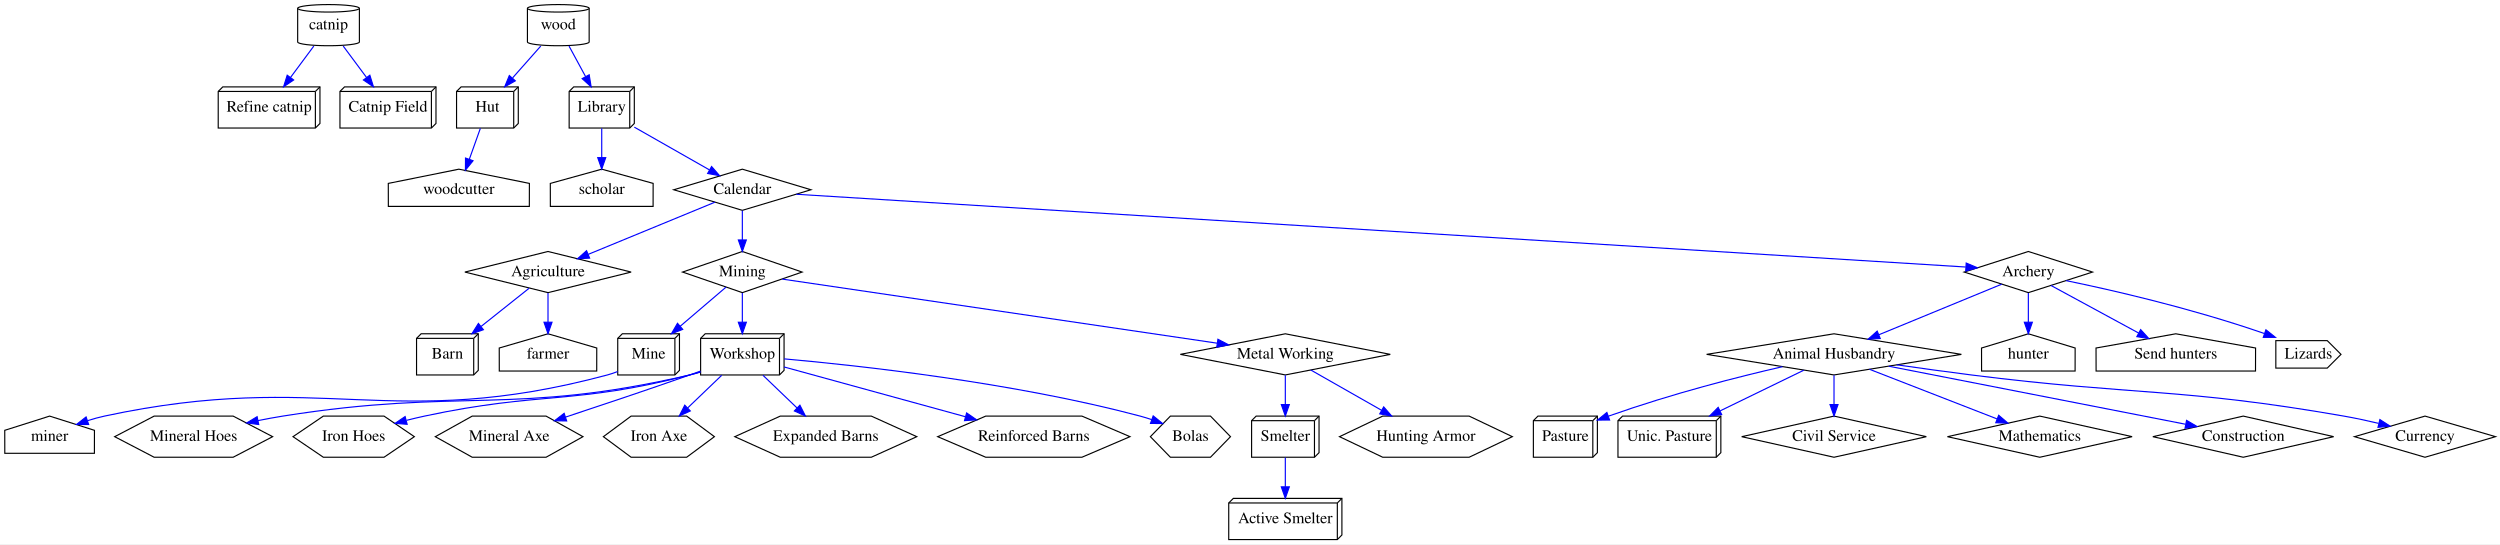
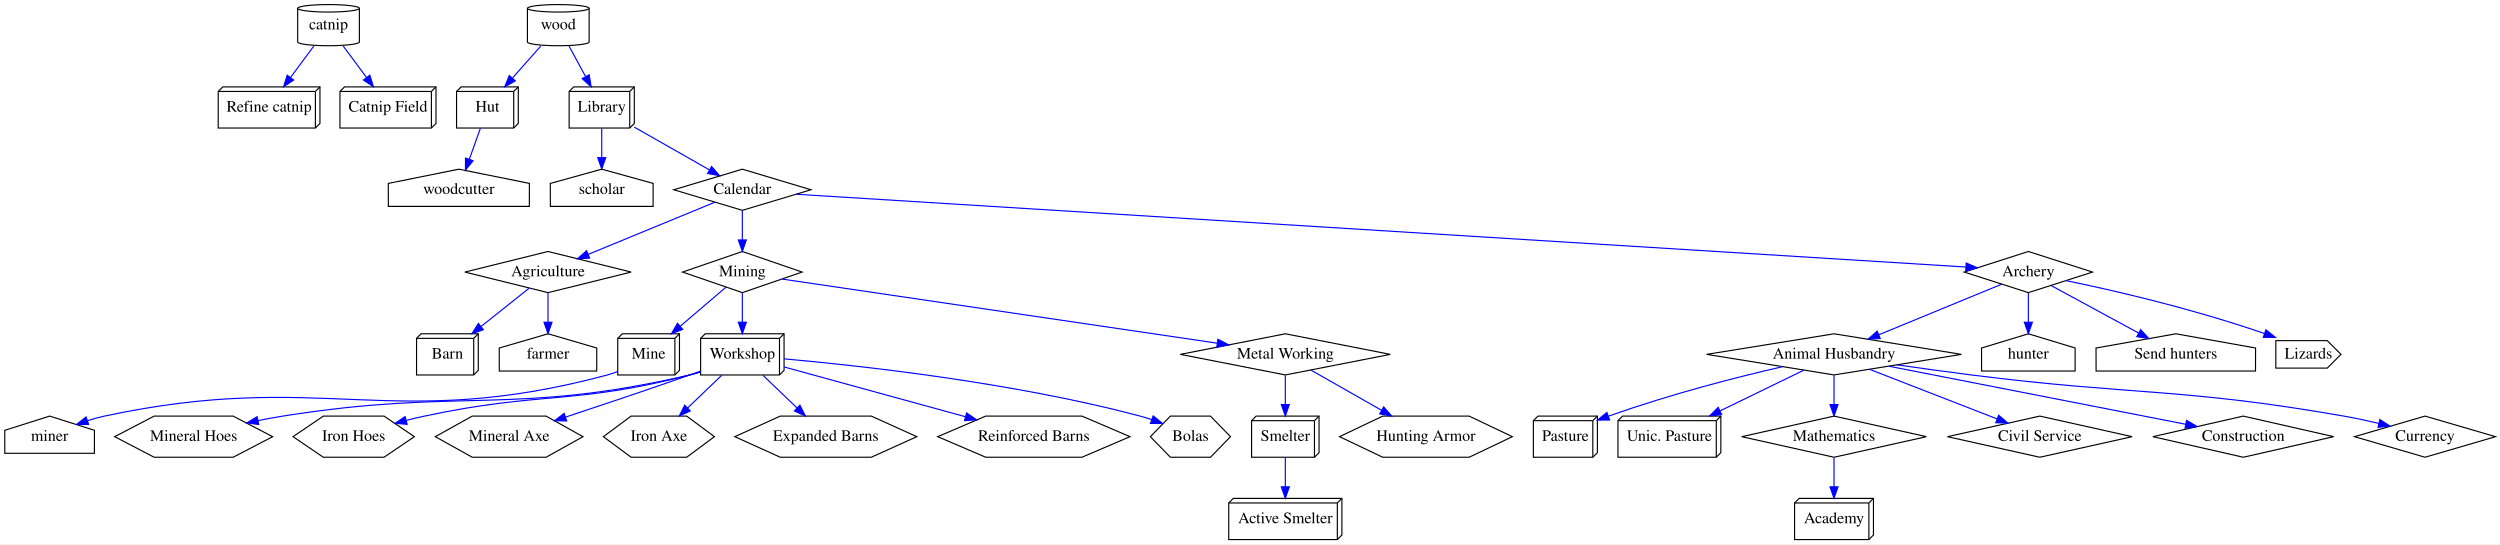
<svg xmlns="http://www.w3.org/2000/svg" width="2187pt" height="476pt" viewBox="0.00 0.00 2186.95 476.00">
  <g id="graph0" class="graph" transform="scale(1 1) rotate(0) translate(4 472)">
    <polygon fill="white" stroke="transparent" points="-4,4 -4,-472 2182.95,-472 2182.95,4 -4,4" />
    <g id="node1" class="node">
      <path fill="none" stroke="black" d="M310.37,-464.73C310.37,-466.53 298.26,-468 283.37,-468 268.47,-468 256.37,-466.53 256.37,-464.73 256.37,-464.73 256.37,-435.27 256.37,-435.27 256.37,-433.47 268.47,-432 283.37,-432 298.26,-432 310.37,-433.47 310.37,-435.27 310.37,-435.27 310.37,-464.73 310.37,-464.73" />
      <path fill="none" stroke="black" d="M310.37,-464.73C310.37,-462.92 298.26,-461.45 283.37,-461.45 268.47,-461.45 256.37,-462.92 256.37,-464.73" />
      <text text-anchor="middle" x="283.37" y="-446.3" font-family="Times,serif" font-size="14.00">catnip</text>
    </g>
    <g id="node2" class="node">
      <polygon fill="none" stroke="black" points="275.87,-396 190.87,-396 186.87,-392 186.87,-360 271.87,-360 275.87,-364 275.87,-396" />
      <polyline fill="none" stroke="black" points="271.87,-392 186.87,-392 " />
      <polyline fill="none" stroke="black" points="271.87,-392 271.87,-360 " />
      <polyline fill="none" stroke="black" points="271.87,-392 275.87,-396 " />
      <text text-anchor="middle" x="231.37" y="-374.3" font-family="Times,serif" font-size="14.00">Refine catnip</text>
    </g>
    <g id="edge1" class="edge">
      <path fill="none" stroke="blue" d="M270.51,-431.7C264.34,-423.39 256.83,-413.28 250.04,-404.14" />
      <polygon fill="blue" stroke="blue" points="252.84,-402.04 244.07,-396.1 247.23,-406.22 252.84,-402.04" />
    </g>
    <g id="node3" class="node">
      <polygon fill="none" stroke="black" points="377.37,-396 297.37,-396 293.37,-392 293.37,-360 373.37,-360 377.37,-364 377.37,-396" />
      <polyline fill="none" stroke="black" points="373.37,-392 293.37,-392 " />
      <polyline fill="none" stroke="black" points="373.37,-392 373.37,-360 " />
      <polyline fill="none" stroke="black" points="373.37,-392 377.37,-396 " />
      <text text-anchor="middle" x="335.37" y="-374.3" font-family="Times,serif" font-size="14.00">Catnip Field</text>
    </g>
    <g id="edge2" class="edge">
      <path fill="none" stroke="blue" d="M296.22,-431.7C302.39,-423.39 309.9,-413.28 316.69,-404.14" />
      <polygon fill="blue" stroke="blue" points="319.51,-406.22 322.66,-396.1 313.89,-402.04 319.51,-406.22" />
    </g>
    <g id="node4" class="node">
      <path fill="none" stroke="black" d="M511.37,-464.73C511.37,-466.53 499.26,-468 484.37,-468 469.47,-468 457.37,-466.53 457.37,-464.73 457.37,-464.73 457.37,-435.27 457.37,-435.27 457.37,-433.47 469.47,-432 484.37,-432 499.26,-432 511.37,-433.47 511.37,-435.27 511.37,-435.27 511.37,-464.73 511.37,-464.73" />
      <path fill="none" stroke="black" d="M511.37,-464.73C511.37,-462.92 499.26,-461.45 484.37,-461.45 469.47,-461.45 457.37,-462.92 457.37,-464.73" />
      <text text-anchor="middle" x="484.37" y="-446.3" font-family="Times,serif" font-size="14.00">wood</text>
    </g>
    <g id="node5" class="node">
      <polygon fill="none" stroke="black" points="449.37,-396 399.37,-396 395.37,-392 395.37,-360 445.37,-360 449.37,-364 449.37,-396" />
      <polyline fill="none" stroke="black" points="445.37,-392 395.37,-392 " />
      <polyline fill="none" stroke="black" points="445.37,-392 445.37,-360 " />
      <polyline fill="none" stroke="black" points="445.37,-392 449.37,-396 " />
      <text text-anchor="middle" x="422.37" y="-374.3" font-family="Times,serif" font-size="14.00">Hut</text>
    </g>
    <g id="edge3" class="edge">
      <path fill="none" stroke="blue" d="M469.04,-431.7C461.61,-423.3 452.54,-413.07 444.39,-403.86" />
      <polygon fill="blue" stroke="blue" points="446.77,-401.27 437.51,-396.1 441.53,-405.91 446.77,-401.27" />
    </g>
    <g id="node6" class="node">
      <polygon fill="none" stroke="black" points="550.87,-396 497.87,-396 493.87,-392 493.87,-360 546.87,-360 550.87,-364 550.87,-396" />
      <polyline fill="none" stroke="black" points="546.87,-392 493.87,-392 " />
      <polyline fill="none" stroke="black" points="546.87,-392 546.87,-360 " />
      <polyline fill="none" stroke="black" points="546.87,-392 550.87,-396 " />
      <text text-anchor="middle" x="522.37" y="-374.3" font-family="Times,serif" font-size="14.00">Library</text>
    </g>
    <g id="edge4" class="edge">
      <path fill="none" stroke="blue" d="M493.76,-431.7C498.13,-423.64 503.42,-413.89 508.26,-404.98" />
      <polygon fill="blue" stroke="blue" points="511.39,-406.56 513.08,-396.1 505.23,-403.22 511.39,-406.56" />
    </g>
-     <g id="node18" class="node">
+     <g id="node20" class="node">
      <polygon fill="none" stroke="black" points="459.09,-311.56 397.37,-324 335.65,-311.56 335.7,-291.44 459.03,-291.44 459.09,-311.56" />
      <text text-anchor="middle" x="397.37" y="-302.3" font-family="Times,serif" font-size="14.00">woodcutter</text>
    </g>
-     <g id="edge12" class="edge">
+     <g id="edge13" class="edge">
      <path fill="none" stroke="blue" d="M416.19,-359.7C413.29,-351.58 409.77,-341.74 406.57,-332.76" />
      <polygon fill="blue" stroke="blue" points="409.79,-331.38 403.13,-323.14 403.2,-333.74 409.79,-331.38" />
    </g>
-     <g id="node19" class="node">
+     <g id="node21" class="node">
      <polygon fill="none" stroke="black" points="567.34,-311.56 522.37,-324 477.39,-311.56 477.43,-291.44 567.3,-291.44 567.34,-311.56" />
      <text text-anchor="middle" x="522.37" y="-302.3" font-family="Times,serif" font-size="14.00">scholar</text>
    </g>
-     <g id="edge13" class="edge">
+     <g id="edge14" class="edge">
      <path fill="none" stroke="blue" d="M522.37,-359.7C522.37,-351.98 522.37,-342.71 522.37,-334.11" />
      <polygon fill="blue" stroke="blue" points="525.87,-334.1 522.37,-324.1 518.87,-334.1 525.87,-334.1" />
    </g>
-     <g id="node26" class="node">
+     <g id="node28" class="node">
      <polygon fill="none" stroke="black" points="645.37,-324 585.37,-306 645.37,-288 705.36,-306 645.37,-324" />
      <text text-anchor="middle" x="645.37" y="-302.3" font-family="Times,serif" font-size="14.00">Calendar</text>
    </g>
-     <g id="edge19" class="edge">
+     <g id="edge20" class="edge">
      <path fill="none" stroke="blue" d="M550.89,-360.76C570.62,-349.54 596.77,-334.65 616.56,-323.39" />
      <polygon fill="blue" stroke="blue" points="618.47,-326.33 625.43,-318.34 615.01,-320.25 618.47,-326.33" />
    </g>
    <g id="node7" class="node">
      <polygon fill="none" stroke="black" points="475.37,-252 402.64,-234 475.37,-216 548.09,-234 475.37,-252" />
      <text text-anchor="middle" x="475.37" y="-230.3" font-family="Times,serif" font-size="14.00">Agriculture</text>
    </g>
    <g id="node8" class="node">
      <polygon fill="none" stroke="black" points="414.37,-180 364.37,-180 360.37,-176 360.37,-144 410.37,-144 414.37,-148 414.37,-180" />
      <polyline fill="none" stroke="black" points="410.37,-176 360.37,-176 " />
      <polyline fill="none" stroke="black" points="410.37,-176 410.37,-144 " />
      <polyline fill="none" stroke="black" points="410.37,-176 414.37,-180 " />
      <text text-anchor="middle" x="387.37" y="-158.3" font-family="Times,serif" font-size="14.00">Barn</text>
    </g>
    <g id="edge5" class="edge">
      <path fill="none" stroke="blue" d="M458.81,-219.83C446.99,-210.43 430.77,-197.53 416.77,-186.39" />
      <polygon fill="blue" stroke="blue" points="418.84,-183.57 408.84,-180.08 414.49,-189.05 418.84,-183.57" />
    </g>
-     <g id="node20" class="node">
+     <g id="node22" class="node">
      <polygon fill="none" stroke="black" points="518.02,-167.56 475.37,-180 432.71,-167.56 432.75,-147.44 517.98,-147.44 518.02,-167.56" />
      <text text-anchor="middle" x="475.37" y="-158.3" font-family="Times,serif" font-size="14.00">farmer</text>
    </g>
-     <g id="edge14" class="edge">
+     <g id="edge15" class="edge">
      <path fill="none" stroke="blue" d="M475.37,-215.7C475.37,-207.98 475.37,-198.71 475.37,-190.11" />
      <polygon fill="blue" stroke="blue" points="478.87,-190.1 475.37,-180.1 471.87,-190.1 478.87,-190.1" />
    </g>
    <g id="node9" class="node">
      <polygon fill="none" stroke="black" points="645.37,-252 593.08,-234 645.37,-216 697.65,-234 645.37,-252" />
      <text text-anchor="middle" x="645.37" y="-230.3" font-family="Times,serif" font-size="14.00">Mining</text>
    </g>
    <g id="node10" class="node">
      <polygon fill="none" stroke="black" points="590.37,-180 540.37,-180 536.37,-176 536.37,-144 586.37,-144 590.37,-148 590.37,-180" />
      <polyline fill="none" stroke="black" points="586.37,-176 536.37,-176 " />
      <polyline fill="none" stroke="black" points="586.37,-176 586.37,-144 " />
      <polyline fill="none" stroke="black" points="586.37,-176 590.37,-180 " />
      <text text-anchor="middle" x="563.37" y="-158.3" font-family="Times,serif" font-size="14.00">Mine</text>
    </g>
    <g id="edge6" class="edge">
      <path fill="none" stroke="blue" d="M631.08,-220.81C620.03,-211.38 604.4,-198.03 590.94,-186.54" />
      <polygon fill="blue" stroke="blue" points="593.2,-183.87 583.32,-180.03 588.65,-189.19 593.2,-183.87" />
    </g>
    <g id="node11" class="node">
      <polygon fill="none" stroke="black" points="681.87,-180 612.87,-180 608.87,-176 608.87,-144 677.87,-144 681.87,-148 681.87,-180" />
      <polyline fill="none" stroke="black" points="677.87,-176 608.87,-176 " />
      <polyline fill="none" stroke="black" points="677.87,-176 677.87,-144 " />
      <polyline fill="none" stroke="black" points="677.87,-176 681.87,-180 " />
      <text text-anchor="middle" x="645.37" y="-158.3" font-family="Times,serif" font-size="14.00">Workshop</text>
    </g>
    <g id="edge7" class="edge">
      <path fill="none" stroke="blue" d="M645.37,-215.7C645.37,-207.98 645.37,-198.71 645.37,-190.11" />
      <polygon fill="blue" stroke="blue" points="648.87,-190.1 645.37,-180.1 641.87,-190.1 648.87,-190.1" />
    </g>
    <g id="node12" class="node">
      <polygon fill="none" stroke="black" points="1120.37,-180 1028.53,-162 1120.37,-144 1212.2,-162 1120.37,-180" />
      <text text-anchor="middle" x="1120.37" y="-158.3" font-family="Times,serif" font-size="14.00">Metal Working</text>
    </g>
-     <g id="edge24" class="edge">
+     <g id="edge25" class="edge">
      <path fill="none" stroke="blue" d="M680.29,-227.85C760.87,-215.98 960.51,-186.56 1060.83,-171.77" />
      <polygon fill="blue" stroke="blue" points="1061.42,-175.22 1070.8,-170.3 1060.4,-168.3 1061.42,-175.22" />
    </g>
-     <g id="node23" class="node">
+     <g id="node25" class="node">
      <polygon fill="none" stroke="black" points="78.6,-95.56 39.37,-108 0.13,-95.56 0.17,-75.44 78.56,-75.44 78.6,-95.56" />
      <text text-anchor="middle" x="39.37" y="-86.3" font-family="Times,serif" font-size="14.00">miner</text>
    </g>
-     <g id="edge16" class="edge">
+     <g id="edge17" class="edge">
      <path fill="none" stroke="blue" d="M536.23,-146.95C533.29,-145.8 530.3,-144.79 527.37,-144 337.82,-93.29 279.22,-149.1 87.37,-108 82.54,-106.97 77.54,-105.58 72.66,-104.03" />
      <polygon fill="blue" stroke="blue" points="73.54,-100.63 62.94,-100.72 71.28,-107.26 73.54,-100.63" />
    </g>
-     <g id="node31" class="node">
+     <g id="node32" class="node">
      <polygon fill="none" stroke="black" points="234.46,-90 199.91,-108 130.82,-108 96.28,-90 130.82,-72 199.91,-72 234.46,-90" />
      <text text-anchor="middle" x="165.37" y="-86.3" font-family="Times,serif" font-size="14.00">Mineral Hoes</text>
    </g>
-     <g id="edge29" class="edge">
+     <g id="edge30" class="edge">
      <path fill="none" stroke="blue" d="M608.71,-146.52C605.58,-145.57 602.43,-144.71 599.37,-144 444.43,-108.15 400.42,-132.97 243.37,-108 236.31,-106.88 228.93,-105.52 221.64,-104.06" />
      <polygon fill="blue" stroke="blue" points="222.31,-100.63 211.81,-102.03 220.89,-107.48 222.31,-100.63" />
    </g>
-     <g id="node32" class="node">
+     <g id="node33" class="node">
      <polygon fill="none" stroke="black" points="358.44,-90 331.9,-108 278.83,-108 252.3,-90 278.83,-72 331.9,-72 358.44,-90" />
      <text text-anchor="middle" x="305.37" y="-86.3" font-family="Times,serif" font-size="14.00">Iron Hoes</text>
    </g>
-     <g id="edge30" class="edge">
+     <g id="edge31" class="edge">
      <path fill="none" stroke="blue" d="M608.66,-146.7C605.54,-145.71 602.41,-144.79 599.37,-144 498.37,-117.78 469.4,-129.83 367.37,-108 362.24,-106.9 356.92,-105.64 351.63,-104.3" />
      <polygon fill="blue" stroke="blue" points="352.15,-100.82 341.59,-101.67 350.37,-107.59 352.15,-100.82" />
    </g>
-     <g id="node33" class="node">
+     <g id="node34" class="node">
      <polygon fill="none" stroke="black" points="505.95,-90 473.66,-108 409.07,-108 376.78,-90 409.07,-72 473.66,-72 505.95,-90" />
      <text text-anchor="middle" x="441.37" y="-86.3" font-family="Times,serif" font-size="14.00">Mineral Axe</text>
    </g>
-     <g id="edge31" class="edge">
+     <g id="edge32" class="edge">
      <path fill="none" stroke="blue" d="M608.74,-147.35C605.58,-146.21 602.42,-145.08 599.37,-144 563.17,-131.24 522.06,-117.48 490.85,-107.17" />
      <polygon fill="blue" stroke="blue" points="491.68,-103.76 481.09,-103.95 489.49,-110.41 491.68,-103.76" />
    </g>
-     <g id="node34" class="node">
+     <g id="node35" class="node">
      <polygon fill="none" stroke="black" points="620.93,-90 596.65,-108 548.08,-108 523.8,-90 548.08,-72 596.65,-72 620.93,-90" />
      <text text-anchor="middle" x="572.37" y="-86.3" font-family="Times,serif" font-size="14.00">Iron Axe</text>
    </g>
-     <g id="edge32" class="edge">
+     <g id="edge33" class="edge">
      <path fill="none" stroke="blue" d="M627.32,-143.7C618.3,-135.05 607.25,-124.45 597.42,-115.03" />
      <polygon fill="blue" stroke="blue" points="599.84,-112.5 590.2,-108.1 595,-117.55 599.84,-112.5" />
    </g>
-     <g id="node35" class="node">
+     <g id="node36" class="node">
      <polygon fill="none" stroke="black" points="797.97,-90 758.17,-108 678.56,-108 638.76,-90 678.56,-72 758.17,-72 797.97,-90" />
      <text text-anchor="middle" x="718.37" y="-86.3" font-family="Times,serif" font-size="14.00">Expanded Barns</text>
    </g>
-     <g id="edge33" class="edge">
+     <g id="edge34" class="edge">
      <path fill="none" stroke="blue" d="M663.41,-143.7C672.43,-135.05 683.48,-124.45 693.31,-115.03" />
      <polygon fill="blue" stroke="blue" points="695.73,-117.55 700.53,-108.1 690.89,-112.5 695.73,-117.55" />
    </g>
-     <g id="node36" class="node">
+     <g id="node37" class="node">
      <polygon fill="none" stroke="black" points="984.47,-90 942.42,-108 858.31,-108 816.26,-90 858.31,-72 942.42,-72 984.47,-90" />
      <text text-anchor="middle" x="900.37" y="-86.3" font-family="Times,serif" font-size="14.00">Reinforced Barns</text>
    </g>
-     <g id="edge34" class="edge">
+     <g id="edge35" class="edge">
      <path fill="none" stroke="blue" d="M681.9,-150.97C723.26,-139.62 791.26,-120.95 840.42,-107.46" />
      <polygon fill="blue" stroke="blue" points="841.58,-110.77 850.3,-104.74 839.73,-104.02 841.58,-110.77" />
    </g>
-     <g id="node37" class="node">
+     <g id="node38" class="node">
      <polygon fill="none" stroke="black" points="1072.41,-90 1054.89,-108 1019.84,-108 1002.32,-90 1019.84,-72 1054.89,-72 1072.41,-90" />
      <text text-anchor="middle" x="1037.37" y="-86.3" font-family="Times,serif" font-size="14.00">Bolas</text>
    </g>
-     <g id="edge35" class="edge">
+     <g id="edge36" class="edge">
      <path fill="none" stroke="blue" d="M681.97,-158.06C745.98,-152.35 882.04,-137.61 993.37,-108 996.71,-107.11 1000.15,-106.05 1003.57,-104.9" />
      <polygon fill="blue" stroke="blue" points="1004.79,-108.18 1013.01,-101.49 1002.42,-101.6 1004.79,-108.18" />
    </g>
    <g id="node13" class="node">
      <polygon fill="none" stroke="black" points="1149.87,-108 1094.87,-108 1090.87,-104 1090.87,-72 1145.87,-72 1149.87,-76 1149.87,-108" />
      <polyline fill="none" stroke="black" points="1145.87,-104 1090.87,-104 " />
      <polyline fill="none" stroke="black" points="1145.87,-104 1145.87,-72 " />
      <polyline fill="none" stroke="black" points="1145.87,-104 1149.87,-108 " />
      <text text-anchor="middle" x="1120.37" y="-86.3" font-family="Times,serif" font-size="14.00">Smelter</text>
    </g>
    <g id="edge8" class="edge">
      <path fill="none" stroke="blue" d="M1120.37,-143.7C1120.37,-135.98 1120.37,-126.71 1120.37,-118.11" />
      <polygon fill="blue" stroke="blue" points="1123.87,-118.1 1120.37,-108.1 1116.87,-118.1 1123.87,-118.1" />
    </g>
-     <g id="node38" class="node">
+     <g id="node39" class="node">
      <polygon fill="none" stroke="black" points="1318.96,-90 1281.16,-108 1205.57,-108 1167.77,-90 1205.57,-72 1281.16,-72 1318.96,-90" />
      <text text-anchor="middle" x="1243.37" y="-86.3" font-family="Times,serif" font-size="14.00">Hunting Armor</text>
    </g>
-     <g id="edge36" class="edge">
+     <g id="edge37" class="edge">
      <path fill="none" stroke="blue" d="M1142.64,-148.32C1159.89,-138.51 1184.2,-124.67 1204.62,-113.05" />
      <polygon fill="blue" stroke="blue" points="1206.43,-116.05 1213.39,-108.06 1202.97,-109.96 1206.43,-116.05" />
    </g>
    <g id="node14" class="node">
      <polygon fill="none" stroke="black" points="1169.87,-36 1074.87,-36 1070.87,-32 1070.87,0 1165.87,0 1169.87,-4 1169.87,-36" />
      <polyline fill="none" stroke="black" points="1165.87,-32 1070.87,-32 " />
      <polyline fill="none" stroke="black" points="1165.87,-32 1165.87,0 " />
      <polyline fill="none" stroke="black" points="1165.87,-32 1169.87,-36 " />
      <text text-anchor="middle" x="1120.37" y="-14.3" font-family="Times,serif" font-size="14.00">Active Smelter</text>
    </g>
    <g id="edge9" class="edge">
      <path fill="none" stroke="blue" d="M1120.37,-71.7C1120.37,-63.98 1120.37,-54.71 1120.37,-46.11" />
      <polygon fill="blue" stroke="blue" points="1123.87,-46.1 1120.37,-36.1 1116.87,-46.1 1123.87,-46.1" />
    </g>
    <g id="node15" class="node">
      <polygon fill="none" stroke="black" points="1600.37,-180 1488.93,-162 1600.37,-144 1711.8,-162 1600.37,-180" />
      <text text-anchor="middle" x="1600.37" y="-158.3" font-family="Times,serif" font-size="14.00">Animal Husbandry</text>
    </g>
    <g id="node16" class="node">
      <polygon fill="none" stroke="black" points="1393.37,-108 1341.37,-108 1337.37,-104 1337.37,-72 1389.37,-72 1393.37,-76 1393.37,-108" />
      <polyline fill="none" stroke="black" points="1389.37,-104 1337.37,-104 " />
      <polyline fill="none" stroke="black" points="1389.37,-104 1389.37,-72 " />
      <polyline fill="none" stroke="black" points="1389.37,-104 1393.37,-108 " />
      <text text-anchor="middle" x="1365.37" y="-86.3" font-family="Times,serif" font-size="14.00">Pasture</text>
    </g>
    <g id="edge10" class="edge">
      <path fill="none" stroke="blue" d="M1555.27,-151.23C1516.84,-142.39 1460.12,-128.13 1402.99,-107.93" />
      <polygon fill="blue" stroke="blue" points="1404.04,-104.58 1393.44,-104.5 1401.67,-111.17 1404.04,-104.58" />
    </g>
    <g id="node17" class="node">
      <polygon fill="none" stroke="black" points="1501.37,-108 1415.37,-108 1411.37,-104 1411.37,-72 1497.37,-72 1501.37,-76 1501.37,-108" />
      <polyline fill="none" stroke="black" points="1497.37,-104 1411.37,-104 " />
      <polyline fill="none" stroke="black" points="1497.37,-104 1497.37,-72 " />
      <polyline fill="none" stroke="black" points="1497.37,-104 1501.37,-108 " />
      <text text-anchor="middle" x="1456.37" y="-86.3" font-family="Times,serif" font-size="14.00">Unic. Pasture</text>
    </g>
    <g id="edge11" class="edge">
      <path fill="none" stroke="blue" d="M1573.95,-148.16C1553.52,-138.23 1524.78,-124.26 1500.82,-112.61" />
      <polygon fill="blue" stroke="blue" points="1502.09,-109.34 1491.57,-108.11 1499.03,-115.63 1502.09,-109.34" />
    </g>
-     <g id="node27" class="node">
+     <g id="node18" class="node">
      <polygon fill="none" stroke="black" points="1600.37,-108 1519.59,-90 1600.37,-72 1681.14,-90 1600.37,-108" />
-       <text text-anchor="middle" x="1600.37" y="-86.3" font-family="Times,serif" font-size="14.00">Civil Service</text>
-     </g>
-     <g id="edge25" class="edge">
+       <text text-anchor="middle" x="1600.37" y="-86.3" font-family="Times,serif" font-size="14.00">Mathematics</text>
+     </g>
+     <g id="edge27" class="edge">
      <path fill="none" stroke="blue" d="M1600.37,-143.7C1600.37,-135.98 1600.37,-126.71 1600.37,-118.11" />
      <polygon fill="blue" stroke="blue" points="1603.87,-118.1 1600.37,-108.1 1596.87,-118.1 1603.87,-118.1" />
    </g>
-     <g id="node28" class="node">
+     <g id="node29" class="node">
      <polygon fill="none" stroke="black" points="1780.37,-108 1699.59,-90 1780.37,-72 1861.14,-90 1780.37,-108" />
-       <text text-anchor="middle" x="1780.37" y="-86.3" font-family="Times,serif" font-size="14.00">Mathematics</text>
+       <text text-anchor="middle" x="1780.37" y="-86.3" font-family="Times,serif" font-size="14.00">Civil Service</text>
    </g>
    <g id="edge26" class="edge">
      <path fill="none" stroke="blue" d="M1631.31,-148.97C1662.32,-136.91 1710.09,-118.33 1743.15,-105.47" />
      <polygon fill="blue" stroke="blue" points="1744.43,-108.73 1752.48,-101.84 1741.89,-102.21 1744.43,-108.73" />
    </g>
-     <g id="node29" class="node">
+     <g id="node30" class="node">
      <polygon fill="none" stroke="black" points="1958.37,-108 1879.27,-90 1958.37,-72 2037.46,-90 1958.37,-108" />
      <text text-anchor="middle" x="1958.37" y="-86.3" font-family="Times,serif" font-size="14.00">Construction</text>
    </g>
-     <g id="edge27" class="edge">
+     <g id="edge28" class="edge">
      <path fill="none" stroke="blue" d="M1648.28,-151.63C1715.87,-138.41 1838.68,-114.4 1907.73,-100.9" />
      <polygon fill="blue" stroke="blue" points="1908.78,-104.26 1917.92,-98.91 1907.44,-97.39 1908.78,-104.26" />
    </g>
-     <g id="node30" class="node">
+     <g id="node31" class="node">
      <polygon fill="none" stroke="black" points="2117.37,-108 2055.7,-90 2117.37,-72 2179.03,-90 2117.37,-108" />
      <text text-anchor="middle" x="2117.37" y="-86.3" font-family="Times,serif" font-size="14.00">Currency</text>
    </g>
-     <g id="edge28" class="edge">
+     <g id="edge29" class="edge">
      <path fill="none" stroke="blue" d="M1655.28,-152.86C1675.7,-149.93 1699.07,-146.68 1720.37,-144 1864.99,-125.77 1902.76,-133.02 2046.37,-108 2056.28,-106.27 2066.88,-103.98 2076.78,-101.64" />
      <polygon fill="blue" stroke="blue" points="2077.9,-104.97 2086.79,-99.21 2076.24,-98.17 2077.9,-104.97" />
    </g>
-     <g id="node21" class="node">
+     <g id="node19" class="node">
+       <polygon fill="none" stroke="black" points="1634.87,-36 1569.87,-36 1565.87,-32 1565.87,0 1630.87,0 1634.87,-4 1634.87,-36" />
+       <polyline fill="none" stroke="black" points="1630.87,-32 1565.87,-32 " />
+       <polyline fill="none" stroke="black" points="1630.87,-32 1630.87,0 " />
+       <polyline fill="none" stroke="black" points="1630.87,-32 1634.87,-36 " />
+       <text text-anchor="middle" x="1600.37" y="-14.3" font-family="Times,serif" font-size="14.00">Academy</text>
+     </g>
+     <g id="edge12" class="edge">
+       <path fill="none" stroke="blue" d="M1600.37,-71.7C1600.37,-63.98 1600.37,-54.71 1600.37,-46.11" />
+       <polygon fill="blue" stroke="blue" points="1603.87,-46.1 1600.37,-36.1 1596.87,-46.1 1603.87,-46.1" />
+     </g>
+     <g id="node23" class="node">
      <polygon fill="none" stroke="black" points="1770.37,-252 1714.23,-234 1770.37,-216 1826.5,-234 1770.37,-252" />
      <text text-anchor="middle" x="1770.37" y="-230.3" font-family="Times,serif" font-size="14.00">Archery</text>
    </g>
-     <g id="edge23" class="edge">
+     <g id="edge24" class="edge">
      <path fill="none" stroke="blue" d="M1747.08,-223.41C1719.44,-212.03 1672.9,-192.87 1639.65,-179.18" />
      <polygon fill="blue" stroke="blue" points="1640.8,-175.87 1630.22,-175.29 1638.14,-182.34 1640.8,-175.87" />
    </g>
-     <g id="node22" class="node">
+     <g id="node24" class="node">
      <polygon fill="none" stroke="black" points="1811.31,-167.56 1770.37,-180 1729.42,-167.56 1729.46,-147.44 1811.27,-147.44 1811.31,-167.56" />
      <text text-anchor="middle" x="1770.37" y="-158.3" font-family="Times,serif" font-size="14.00">hunter</text>
    </g>
-     <g id="edge15" class="edge">
+     <g id="edge16" class="edge">
      <path fill="none" stroke="blue" d="M1770.37,-215.7C1770.37,-207.98 1770.37,-198.71 1770.37,-190.11" />
      <polygon fill="blue" stroke="blue" points="1773.87,-190.1 1770.37,-180.1 1766.87,-190.1 1773.87,-190.1" />
    </g>
-     <g id="node24" class="node">
+     <g id="node26" class="node">
      <polygon fill="none" stroke="black" points="1969.15,-167.56 1899.37,-180 1829.58,-167.56 1829.64,-147.44 1969.09,-147.44 1969.15,-167.56" />
      <text text-anchor="middle" x="1899.37" y="-158.3" font-family="Times,serif" font-size="14.00">Send hunters</text>
    </g>
-     <g id="edge17" class="edge">
+     <g id="edge18" class="edge">
      <path fill="none" stroke="blue" d="M1790.24,-222.22C1810.67,-211.13 1842.82,-193.69 1866.94,-180.6" />
      <polygon fill="blue" stroke="blue" points="1868.63,-183.66 1875.75,-175.82 1865.29,-177.51 1868.63,-183.66" />
    </g>
-     <g id="node25" class="node">
+     <g id="node27" class="node">
      <polygon fill="none" stroke="black" points="2031.87,-174 1986.87,-174 1986.87,-150 2031.87,-150 2043.87,-162 2031.87,-174" />
      <text text-anchor="middle" x="2015.37" y="-158.3" font-family="Times,serif" font-size="14.00">Lizards</text>
    </g>
-     <g id="edge18" class="edge">
+     <g id="edge19" class="edge">
      <path fill="none" stroke="blue" d="M1803.34,-226.53C1842.87,-218.36 1911.15,-202.92 1976.82,-180.26" />
      <polygon fill="blue" stroke="blue" points="1978.21,-183.49 1986.49,-176.87 1975.89,-176.88 1978.21,-183.49" />
    </g>
-     <g id="edge20" class="edge">
+     <g id="edge21" class="edge">
      <path fill="none" stroke="blue" d="M621.37,-295.12C592.46,-283.22 543.66,-263.12 510.51,-249.47" />
      <polygon fill="blue" stroke="blue" points="511.77,-246.2 501.19,-245.63 509.1,-252.68 511.77,-246.2" />
    </g>
-     <g id="edge22" class="edge">
+     <g id="edge23" class="edge">
      <path fill="none" stroke="blue" d="M645.37,-287.7C645.37,-279.98 645.37,-270.71 645.37,-262.11" />
      <polygon fill="blue" stroke="blue" points="648.87,-262.1 645.37,-252.1 641.87,-262.1 648.87,-262.1" />
    </g>
-     <g id="edge21" class="edge">
+     <g id="edge22" class="edge">
      <path fill="none" stroke="blue" d="M692.63,-302.06C873.63,-290.8 1522.2,-250.44 1715.57,-238.41" />
      <polygon fill="blue" stroke="blue" points="1716.01,-241.89 1725.77,-237.77 1715.58,-234.9 1716.01,-241.89" />
    </g>
  </g>
</svg>
